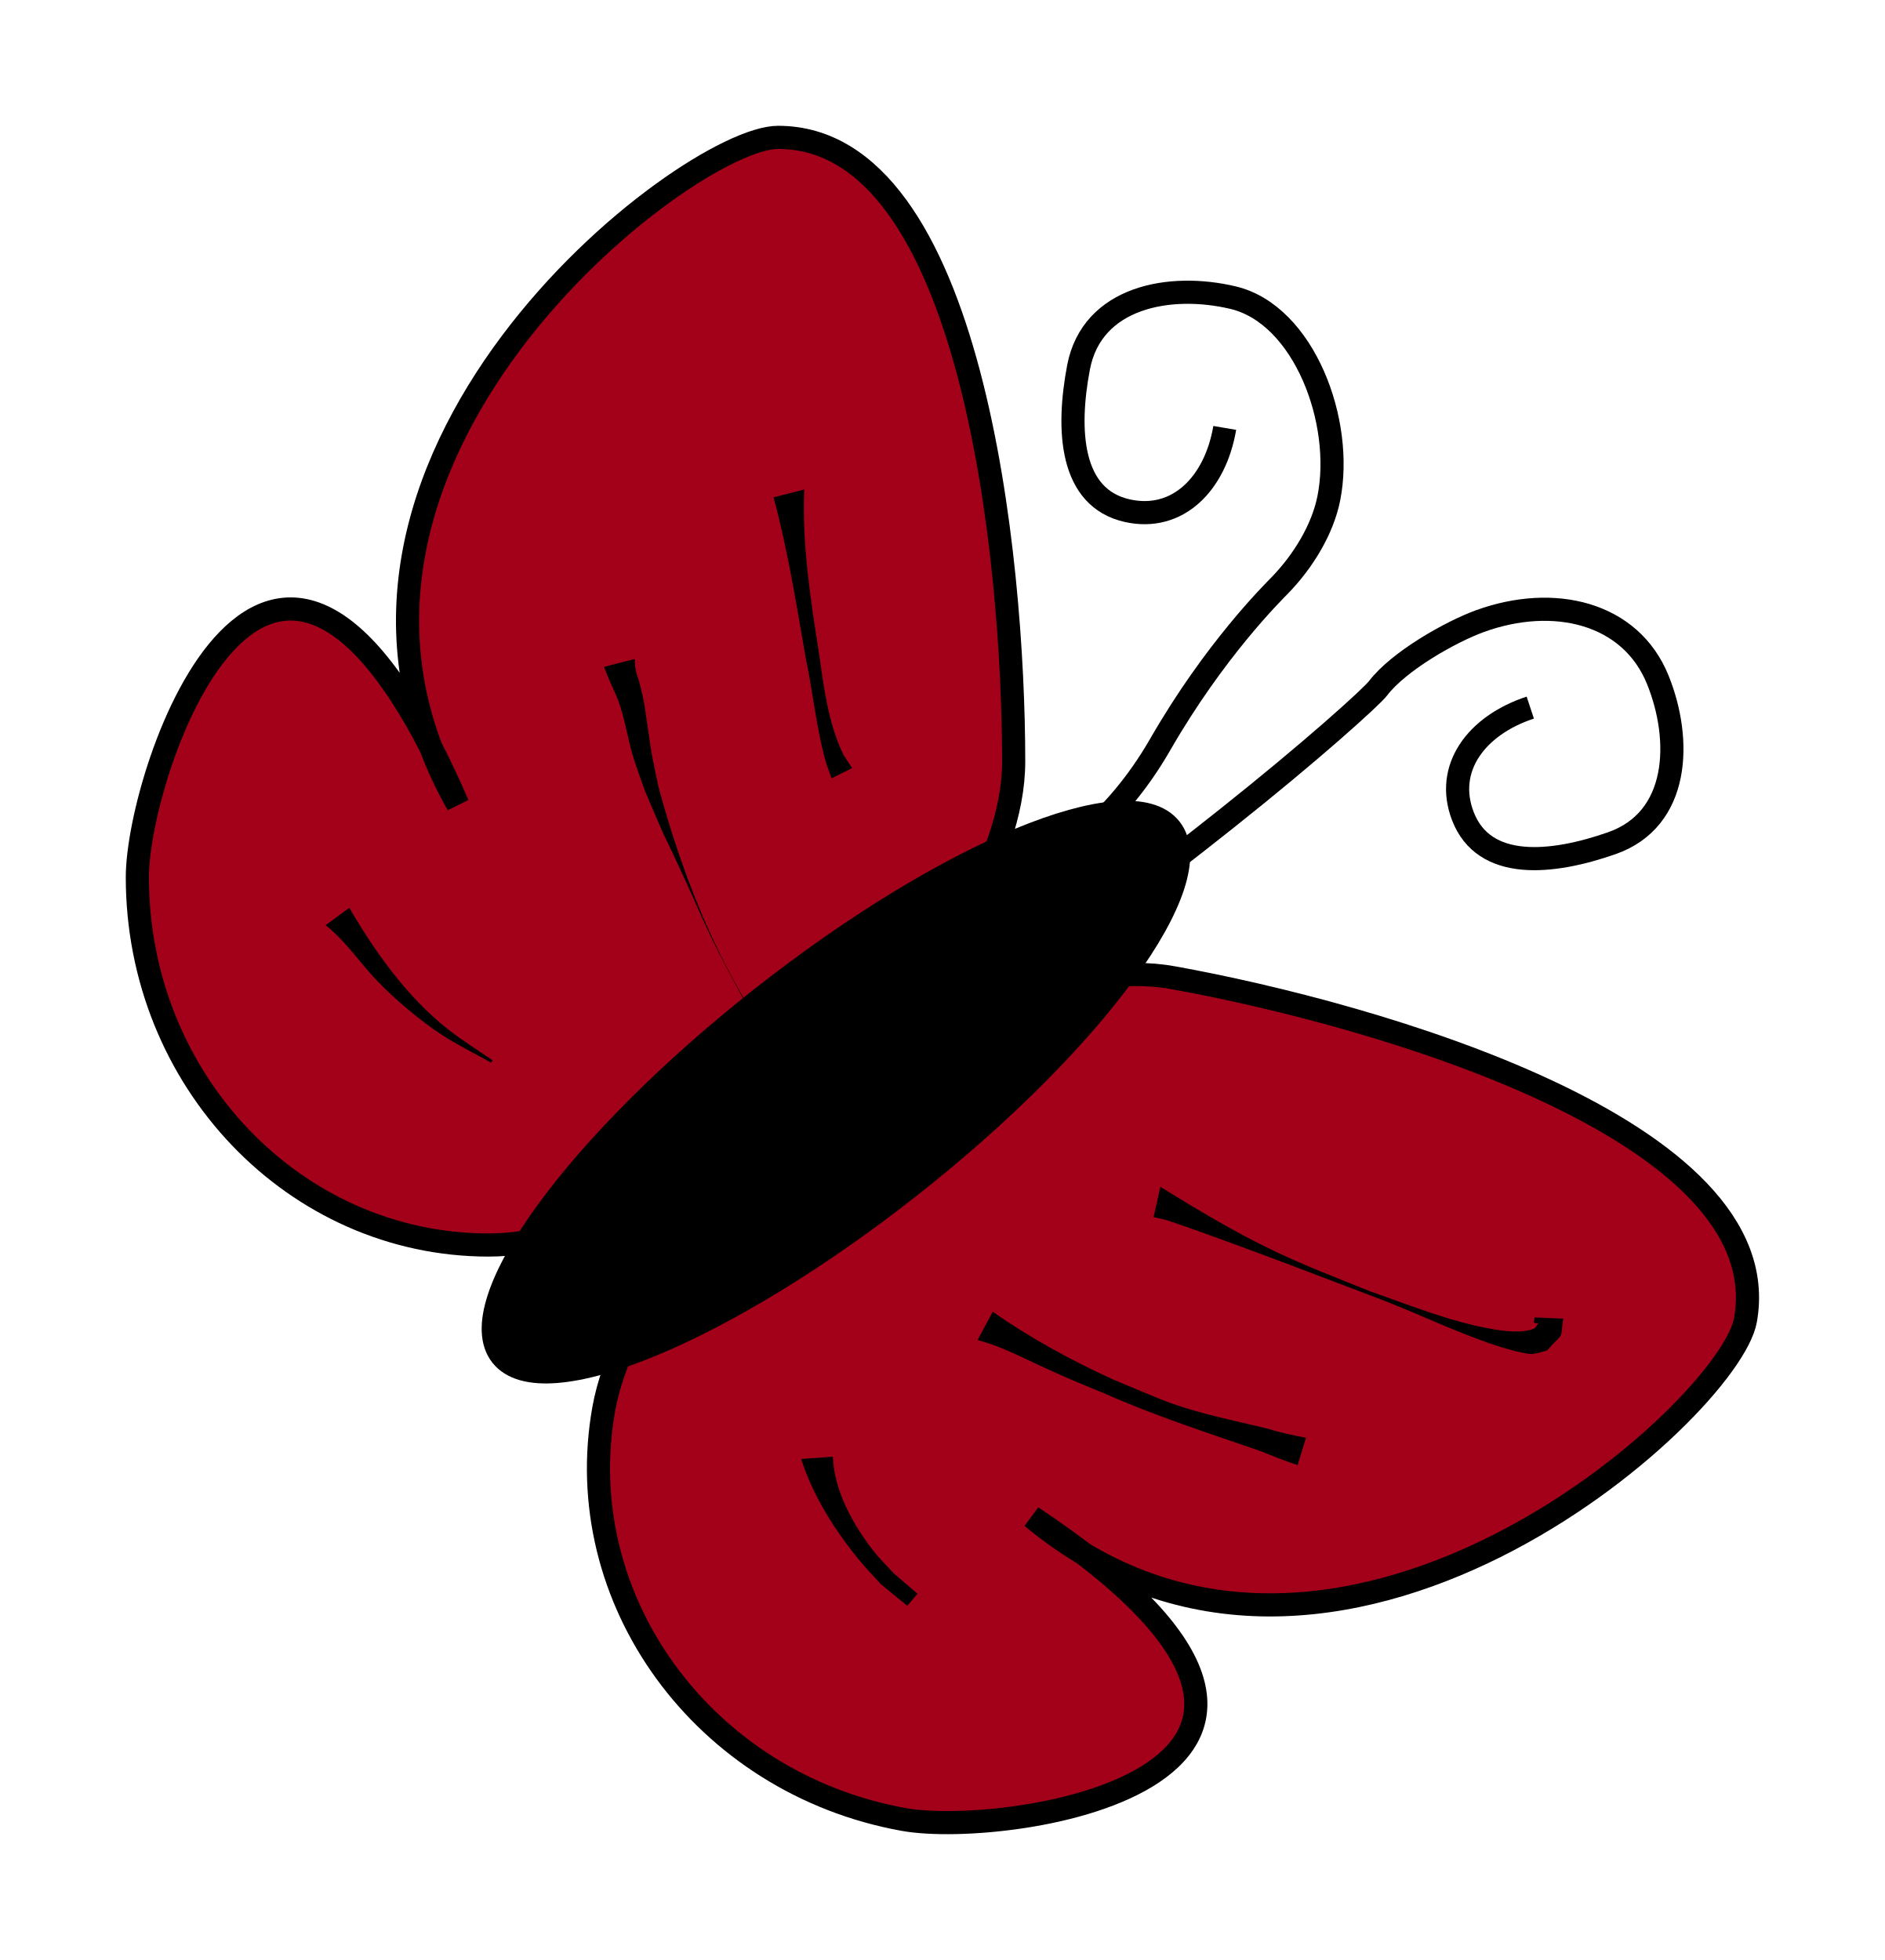
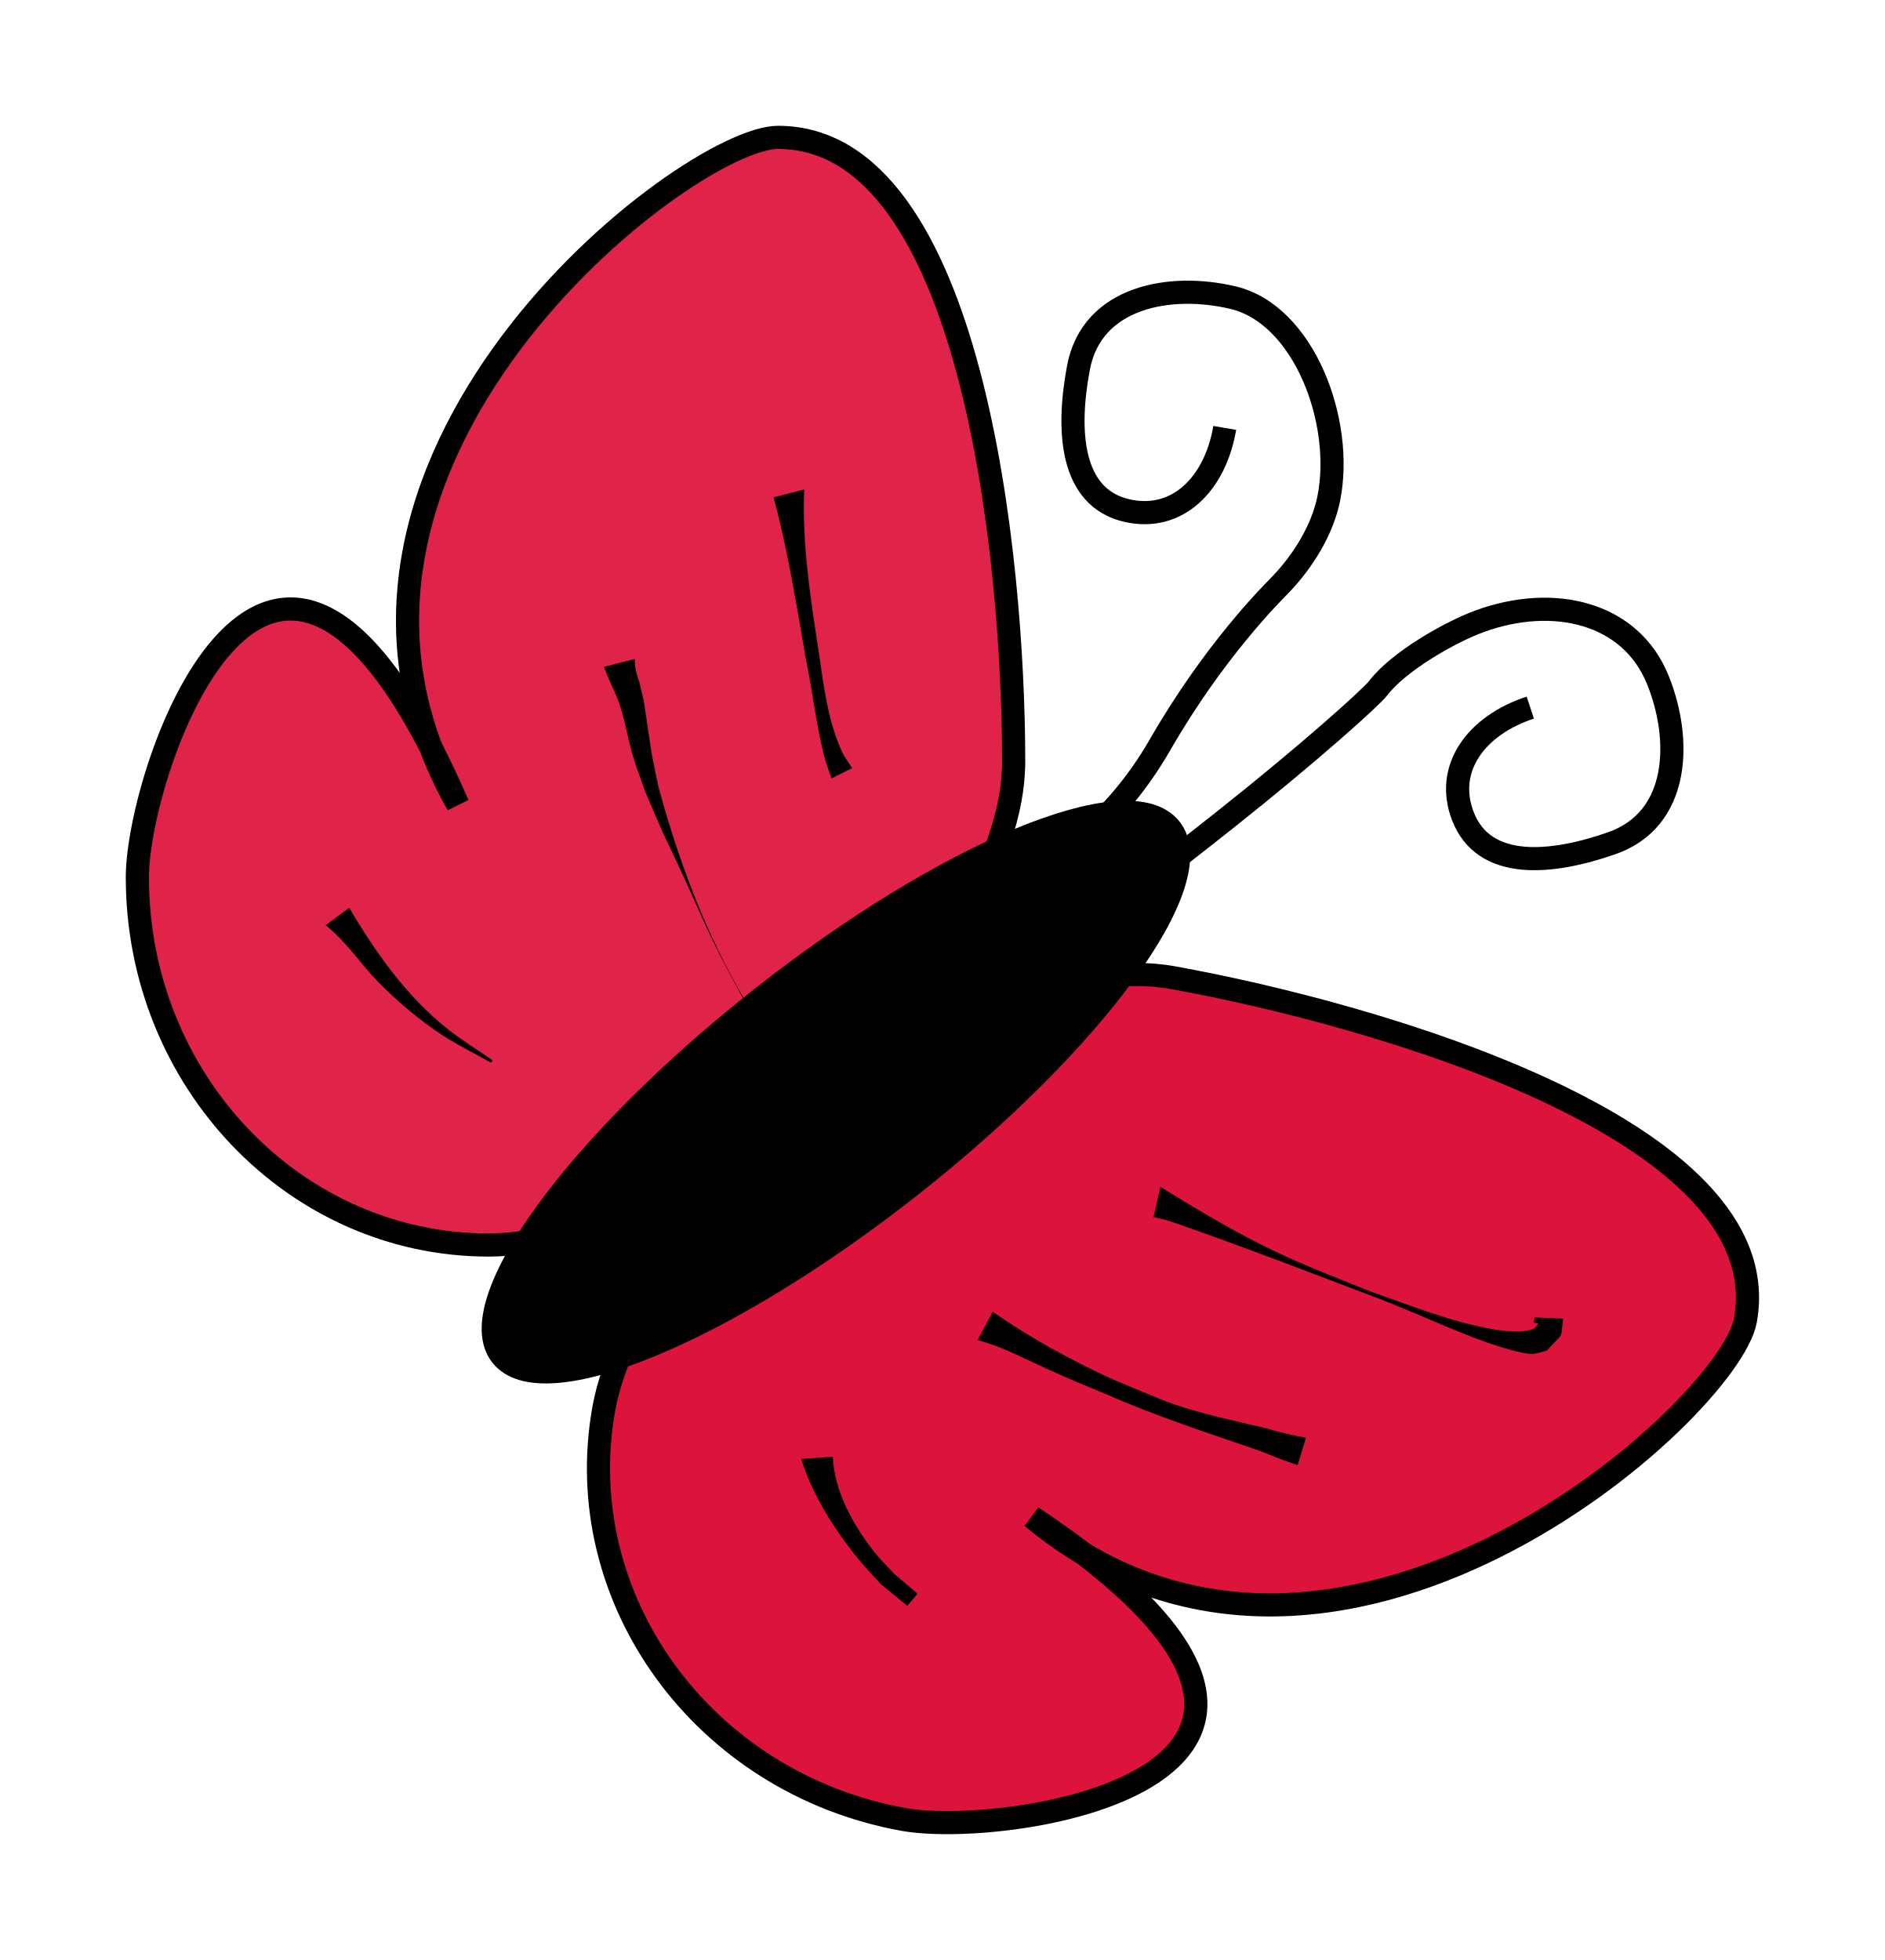
<svg xmlns="http://www.w3.org/2000/svg" width="74.923" height="77.923" id="svg10560" version="1.1">
  <defs id="defs10562">
    </defs>
  <g id="layer1" transform="translate(1.766945,-126.3767)">
    <g id="layer1-54" transform="translate(239.835,239.3412)">
      <g transform="matrix(0.6817788,0.7315584,-0.7315584,0.6817788,280.4318,-146.5237)" id="g3199" />
      <g transform="translate(-227.1429,-28.57143)" id="g3464">
        <g id="layer1-0" transform="matrix(0.06725509,0,0,0.06725509,-12.94947,-73.82934)">
-           <g id="g12641" transform="matrix(1.710208,0,0,1.710208,-1391.839,-1820.725)">
-             <path style="fill:#a30119;fill-opacity:1;fill-rule:evenodd;stroke:#000000;stroke-width:8;stroke-linecap:round;stroke-linejoin:miter;stroke-miterlimit:4;stroke-opacity:1;stroke-dashoffset:0" d="m 1151.044,1235.976 c 0,70.219 -114.365,167.143 -181.429,167.143 -67.063,0 -121.429,-56.924 -121.429,-127.143 0,-37.07 46.58,-173.292 110.753,-25.103 -66.956,-117.925 79.017,-230.611 110.676,-230.611 67.063,0 81.429,145.495 81.429,215.714 z" id="path10711" />
-             <path id="path11224" d="m 1206.093,1310.713 c -69.105,-12.458 -184.781,82.898 -196.679,148.898 -11.898,65.999 34.478,129.601 103.583,142.059 36.482,6.577 178.807,-15.097 44.354,-104.542 104.176,86.815 240.971,-36.85 246.588,-68.007 11.898,-65.999 -128.741,-105.949 -197.846,-118.407 z" style="fill:#a30119;fill-opacity:1;fill-rule:evenodd;stroke:#000000;stroke-width:8;stroke-linecap:round;stroke-linejoin:miter;stroke-miterlimit:4;stroke-opacity:1;stroke-dashoffset:0" />
-             <path style="fill:#000000;fill-opacity:1;fill-rule:evenodd;stroke:#000000;stroke-width:8;stroke-linecap:round;stroke-linejoin:miter;stroke-miterlimit:4;stroke-opacity:1;stroke-dasharray:none;stroke-dashoffset:0" id="path11226" d="m 497.143,556.648 c 0,22.88 -65.878,41.429 -147.143,41.429 -81.265,0 -147.143,-18.548 -147.143,-41.429 0,-22.88 65.878,-41.429 147.143,-41.429 81.265,0 147.143,18.548 147.143,41.429 z" transform="matrix(0.785624,-0.6187042,0.6187042,0.785624,470.2467,1129.493)" />
-             <path style="fill:none;stroke:#000000;stroke-width:8;stroke-linecap:butt;stroke-linejoin:miter;stroke-miterlimit:4;stroke-opacity:1;stroke-dasharray:none" d="m 1223.991,1120.689 c -3.317,19.436 -16.358,32.421 -33.596,28.624 -19.915,-4.387 -21.024,-28.013 -16.941,-49.527 4.642,-24.458 31.638,-29.32 53.443,-24.116 24.473,5.84 38.399,42.915 33.036,69.462 -2.136,10.573 -8.711,21.537 -16.922,29.985 -2.621,2.696 -22.569,22.411 -41.322,54.993 -32.071,55.723 -83.225,55.272 -86.329,56.586" id="path11230" />
-             <path style="fill:none;stroke:#000000;stroke-width:8;stroke-linecap:butt;stroke-linejoin:miter;stroke-miterlimit:4;stroke-opacity:1;stroke-dasharray:none" d="m 1329.582,1217.361 c -18.727,6.169 -29.63,20.995 -23.313,37.477 7.298,19.042 30.827,16.628 51.495,9.392 23.497,-8.225 24.293,-35.644 15.906,-56.434 -9.413,-23.333 -36.024,-29.574 -61.478,-20.325 -10.138,3.684 -28.084,13.836 -35.218,23.21 -2.277,2.992 -22.848,21.609 -52.282,44.996 -50.337,39.996 -56.431,41.018 -57.269,44.282" id="path11230-8" />
-             <path style="fill:#000000;fill-opacity:1;fill-rule:evenodd;stroke:none" id="path11506" d="m 1201.74,1383.015 c 12.838,7.914 25.832,15.724 39.457,22.232 10.616,5.071 22.362,9.584 33.259,13.962 13.875,4.855 27.72,10.52 42.298,13.016 3.719,0.637 10.01,1.478 14.012,-0.173 0.763,-0.315 1.074,-1.253 1.611,-1.88 -2.093,-0.253 -1.523,0.316 -1.322,-2.023 0,0 9.914,0.418 9.914,0.418 l 0,0 c -1.096,7.977 0.477,4.164 -5.609,11.031 -1.779,0.392 -3.515,1.169 -5.337,1.177 -3.416,0.014 -12.624,-2.989 -14.967,-3.817 -13.933,-4.925 -27.245,-11.474 -41.114,-16.565 -16.398,-6.202 -32.749,-12.52 -49.223,-18.516 -2.128,-0.775 -17.111,-6.216 -20.67,-7.304 -1.526,-0.467 -3.107,-0.729 -4.66,-1.094 0,0 2.35,-10.463 2.35,-10.463 z" />
-             <path style="fill:#000000;fill-opacity:1;fill-rule:evenodd;stroke:none" id="path11508" d="m 1143.819,1426.176 c 12.929,9.088 26.927,16.688 41.267,23.283 3.376,1.412 6.741,2.849 10.127,4.235 3.481,1.425 6.927,2.949 10.475,4.199 10.61,3.739 21.821,5.977 32.745,8.598 4.481,1.378 9.039,2.411 13.645,3.247 0,0 -2.893,9.457 -2.893,9.457 l 0,0 c -4.554,-1.452 -8.907,-3.312 -13.369,-5.029 -17.854,-6.155 -35.856,-11.981 -53.155,-19.628 -11.292,-4.679 -8.958,-3.615 -19.766,-8.459 -4.898,-2.195 -9.692,-4.622 -14.63,-6.725 -4.293,-1.829 -5.64,-2.153 -9.694,-3.403 0,0 5.247,-9.775 5.247,-9.775 z" />
-             <path style="fill:#000000;fill-opacity:1;fill-rule:evenodd;stroke:none" id="path11510" d="m 1088.54,1476.293 c 0.531,11.861 6.868,23.313 14.025,32.513 2.133,2.742 4.65,5.164 6.975,7.746 2.759,2.367 5.518,4.734 8.277,7.102 0,0 -3.55,4.173 -3.55,4.173 l 0,0 c -3.005,-2.458 -6.011,-4.916 -9.016,-7.374 -2.465,-2.734 -5.057,-5.359 -7.395,-8.203 -8.556,-10.408 -16.157,-22.297 -20.261,-35.182 0,0 10.946,-0.775 10.946,-0.775 z" />
-             <path style="fill:#000000;fill-opacity:1;fill-rule:evenodd;stroke:none" id="path11512" d="m 1078.66,1141.974 c -0.811,19.133 2.262,38.152 5.146,57 1.652,11.33 3.089,23.126 7.917,33.673 0.918,2.006 2.332,3.745 3.498,5.617 0,0 -7.124,3.564 -7.124,3.564 l 0,0 c -0.803,-2.399 -1.772,-4.749 -2.41,-7.197 -2.961,-11.356 -4.146,-23.153 -6.548,-34.62 -3.243,-18.513 -6.149,-37.174 -11.087,-55.325 0,0 10.609,-2.712 10.609,-2.712 z" />
-             <path style="fill:#000000;fill-opacity:1;fill-rule:evenodd;stroke:none" id="path11514" d="m 1020.072,1200.563 c 0.108,1.226 0.086,2.472 0.328,3.68 0.291,1.457 0.84,2.851 1.26,4.276 0.516,2.201 1.127,4.383 1.547,6.604 0.46,2.431 2.301,15.681 2.639,17.58 0.708,3.98 1.599,7.926 2.398,11.888 8.23,30.593 20.106,60.51 38.067,86.781 2.881,4.213 6.235,8.083 9.352,12.125 1.294,1.432 8.743,10.59 12.274,11.997 0.556,0.222 1.506,-1.634 0.913,-1.548 -2.538,0.367 -4.858,1.646 -7.287,2.469 0,0 10.306,-0.951 10.306,-0.951 l 0,0 c -2.382,2.828 -3.867,6.775 -7.146,8.484 -1.319,0.688 -2.38,-1.857 -3.236,-3.074 -3.396,-4.83 -4.307,-11.17 -8.369,-15.612 -9.151,-15.969 -18.515,-31.84 -26.568,-48.407 -3.043,-6.261 -5.719,-12.695 -8.639,-19.015 -12.748,-27.586 -3.634,-6.777 -14.325,-31.74 -1.354,-3.926 -2.85,-7.806 -4.061,-11.778 -1.651,-5.415 -2.514,-11.049 -4.172,-16.462 -1.461,-4.77 -2.522,-6.351 -4.418,-10.826 -0.525,-1.239 -0.981,-2.505 -1.472,-3.758 0,0 10.609,-2.712 10.609,-2.712 z" />
-             <path style="fill:#000000;fill-opacity:1;fill-rule:evenodd;stroke:none" id="path11520" d="m 921.416,1286.563 c 9.19,15.585 19.819,30.646 34.136,41.993 4.909,3.891 10.281,7.158 15.421,10.737 0,0 -0.523,0.798 -0.523,0.798 l 0,0 c -5.566,-3.136 -11.331,-5.942 -16.698,-9.409 -7.606,-4.912 -16.326,-12.255 -22.685,-18.868 -6.036,-6.277 -10.876,-13.793 -17.818,-19.232 0,0 8.167,-6.019 8.167,-6.019 z" />
-           </g>
+           <path id="path10711" d="m 576.686,293.052 c 0,120.089 -195.589,285.849 -310.281,285.849 -114.692,0 -207.668,-97.352 -207.668,-217.441 0,-63.397 79.662,-296.365 189.41,-42.932 -114.508,-201.676 135.135,-394.393 189.279,-394.393 114.692,0 139.26,248.827 139.26,368.916 z" style="fill:#dc143c;fill-opacity:0.933;fill-rule:evenodd;stroke:#000000;stroke-width:13.682;stroke-linecap:round;stroke-linejoin:miter;stroke-miterlimit:4;stroke-opacity:1;stroke-dashoffset:0" />
+           <path style="fill:#dc143c;fill-opacity:1;fill-rule:evenodd;stroke:#000000;stroke-width:13.682;stroke-linecap:round;stroke-linejoin:miter;stroke-miterlimit:4;stroke-opacity:1;stroke-dashoffset:0" d="M 670.831,420.867 C 552.647,399.562 354.817,562.64 334.469,675.513 c -20.347,112.873 58.965,221.645 177.149,242.95 62.392,11.247 305.796,-25.82 75.854,-178.789 C 765.634,888.145 999.583,676.652 1009.189,623.367 1029.536,510.494 789.015,442.172 670.831,420.867 z" id="path11224" />
+           <path transform="matrix(1.34358,-1.058113,1.058113,1.34358,-587.6189,110.9426)" d="m 497.143,556.648 a 147.143,41.429 0 1 1 -294.286,0 147.143,41.429 0 1 1 294.286,0 z" id="path11226" style="fill:#000000;fill-opacity:1;fill-rule:evenodd;stroke:#000000;stroke-width:8;stroke-linecap:round;stroke-linejoin:miter;stroke-miterlimit:4;stroke-opacity:1;stroke-dasharray:none;stroke-dashoffset:0" />
+           <path id="path11230" d="m 701.44,95.886 c -5.673,33.24 -27.975,55.447 -57.456,48.952 -34.058,-7.503 -35.956,-47.908 -28.973,-84.702 7.938,-41.829 54.107,-50.144 91.399,-41.244 41.853,9.988 65.67,73.394 56.498,118.794 -3.653,18.083 -14.898,36.833 -28.939,51.28 -4.482,4.612 -38.598,38.327 -70.669,94.05 -54.848,95.297 -142.333,94.526 -147.64,96.774" style="fill:none;stroke:#000000;stroke-width:13.682;stroke-linecap:butt;stroke-linejoin:miter;stroke-miterlimit:4;stroke-opacity:1;stroke-dasharray:none" />
+           <path id="path11230-8" d="m 882.024,261.217 c -32.028,10.55 -50.674,35.905 -39.869,64.094 12.482,32.565 52.72,28.436 88.068,16.063 40.184,-14.067 41.546,-60.959 27.202,-96.514 -16.098,-39.904 -61.608,-50.578 -105.141,-34.76 -17.339,6.3 -48.03,23.662 -60.23,39.695 -3.894,5.118 -39.076,36.956 -89.413,76.952 -86.087,68.402 -96.509,70.15 -97.942,75.732" style="fill:none;stroke:#000000;stroke-width:13.682;stroke-linecap:butt;stroke-linejoin:miter;stroke-miterlimit:4;stroke-opacity:1;stroke-dasharray:none" />
+           <path d="m 663.387,544.52 c 21.956,13.535 44.179,26.892 67.48,38.021 18.156,8.672 38.244,16.39 56.879,23.878 23.73,8.303 47.407,17.991 72.339,22.259 6.359,1.089 17.119,2.528 23.964,-0.296 1.304,-0.538 1.837,-2.143 2.755,-3.215 -3.579,-0.433 -2.604,0.541 -2.261,-3.461 0,0 16.954,0.714 16.954,0.714 l 0,0 c -1.874,13.643 0.817,7.121 -9.593,18.866 -3.042,0.671 -6.012,2 -9.127,2.013 -5.842,0.024 -21.59,-5.111 -25.596,-6.527 -23.829,-8.422 -46.595,-19.624 -70.313,-28.33 -28.044,-10.608 -56.007,-21.411 -84.182,-31.667 -3.64,-1.325 -29.264,-10.63 -35.35,-12.491 -2.609,-0.798 -5.313,-1.247 -7.969,-1.87 0,0 4.02,-17.895 4.02,-17.895 z" id="path11506" style="fill:#000000;fill-opacity:1;fill-rule:evenodd;stroke:none" />
+           <path d="m 564.331,618.333 c 22.111,15.543 46.051,28.54 70.576,39.818 5.773,2.414 11.528,4.872 17.319,7.243 5.954,2.438 11.847,5.043 17.915,7.182 18.145,6.395 37.318,10.221 56.001,14.705 7.663,2.357 15.459,4.124 23.336,5.553 0,0 -4.948,16.173 -4.948,16.173 l 0,0 c -7.788,-2.483 -15.233,-5.664 -22.864,-8.601 -30.534,-10.527 -61.322,-20.49 -90.906,-33.567 -19.312,-8.002 -15.321,-6.183 -33.804,-14.466 -8.376,-3.754 -16.575,-7.905 -25.02,-11.502 -7.342,-3.127 -9.646,-3.682 -16.579,-5.82 0,0 8.973,-16.718 8.973,-16.718 z" id="path11508" style="fill:#000000;fill-opacity:1;fill-rule:evenodd;stroke:none" />
+           <path d="m 469.792,704.043 c 0.909,20.286 11.746,39.87 23.986,55.604 3.649,4.69 7.953,8.831 11.929,13.247 4.718,4.048 9.437,8.097 14.155,12.145 0,0 -6.072,7.138 -6.072,7.138 l 0,0 c -5.14,-4.204 -10.28,-8.407 -15.42,-12.61 -4.216,-4.676 -8.649,-9.166 -12.647,-14.029 -14.633,-17.799 -27.631,-38.132 -34.651,-60.169 0,0 18.719,-1.325 18.719,-1.325 z" id="path11510" style="fill:#000000;fill-opacity:1;fill-rule:evenodd;stroke:none" />
+           <path d="m 452.895,132.288 c -1.387,32.722 3.868,65.248 8.8,97.482 2.826,19.377 5.283,39.55 13.54,57.588 1.57,3.43 3.988,6.404 5.982,9.606 0,0 -12.184,6.095 -12.184,6.095 l 0,0 c -1.374,-4.102 -3.03,-8.121 -4.122,-12.308 -5.064,-19.421 -7.09,-39.596 -11.199,-59.208 -5.546,-31.662 -10.515,-63.576 -18.961,-94.617 0,0 18.144,-4.639 18.144,-4.639 z" id="path11512" style="fill:#000000;fill-opacity:1;fill-rule:evenodd;stroke:none" />
+           <path d="m 352.696,232.487 c 0.186,2.098 0.147,4.228 0.561,6.293 0.497,2.492 1.436,4.875 2.154,7.313 0.882,3.765 1.928,7.495 2.646,11.295 0.786,4.157 3.936,26.817 4.514,30.065 1.212,6.807 2.734,13.554 4.101,20.331 14.076,52.321 34.385,103.485 65.103,148.413 4.927,7.206 10.663,13.824 15.994,20.736 2.213,2.448 14.952,18.111 20.991,20.518 0.952,0.379 2.576,-2.794 1.562,-2.647 -4.341,0.627 -8.309,2.815 -12.463,4.222 0,0 17.625,-1.627 17.625,-1.627 l 0,0 c -4.074,4.836 -6.613,11.587 -12.221,14.509 -2.256,1.176 -4.071,-3.176 -5.534,-5.258 -5.807,-8.261 -7.366,-19.103 -14.313,-26.699 -15.65,-27.31 -31.665,-54.453 -45.437,-82.786 -5.205,-10.708 -9.78,-21.712 -14.774,-32.52 -21.801,-47.177 -6.214,-11.59 -24.499,-54.281 -2.315,-6.714 -4.873,-13.35 -6.945,-20.143 -2.824,-9.26 -4.3,-18.896 -7.135,-28.153 -2.498,-8.158 -4.313,-10.862 -7.556,-18.515 -0.898,-2.118 -1.678,-4.284 -2.517,-6.427 0,0 18.144,-4.639 18.144,-4.639 z" id="path11514" style="fill:#000000;fill-opacity:1;fill-rule:evenodd;stroke:none" />
+           <path d="m 183.974,379.565 c 15.716,26.654 33.895,52.411 58.38,71.817 8.395,6.654 17.583,12.242 26.374,18.362 0,0 -0.895,1.365 -0.895,1.365 l 0,0 c -9.519,-5.364 -19.379,-10.163 -28.557,-16.091 -13.007,-8.401 -27.92,-20.958 -38.797,-32.269 -10.323,-10.735 -18.601,-23.59 -30.473,-32.891 0,0 13.967,-10.294 13.967,-10.294 z" id="path11520" style="fill:#000000;fill-opacity:1;fill-rule:evenodd;stroke:none" />
        </g>
      </g>
    </g>
  </g>
</svg>
